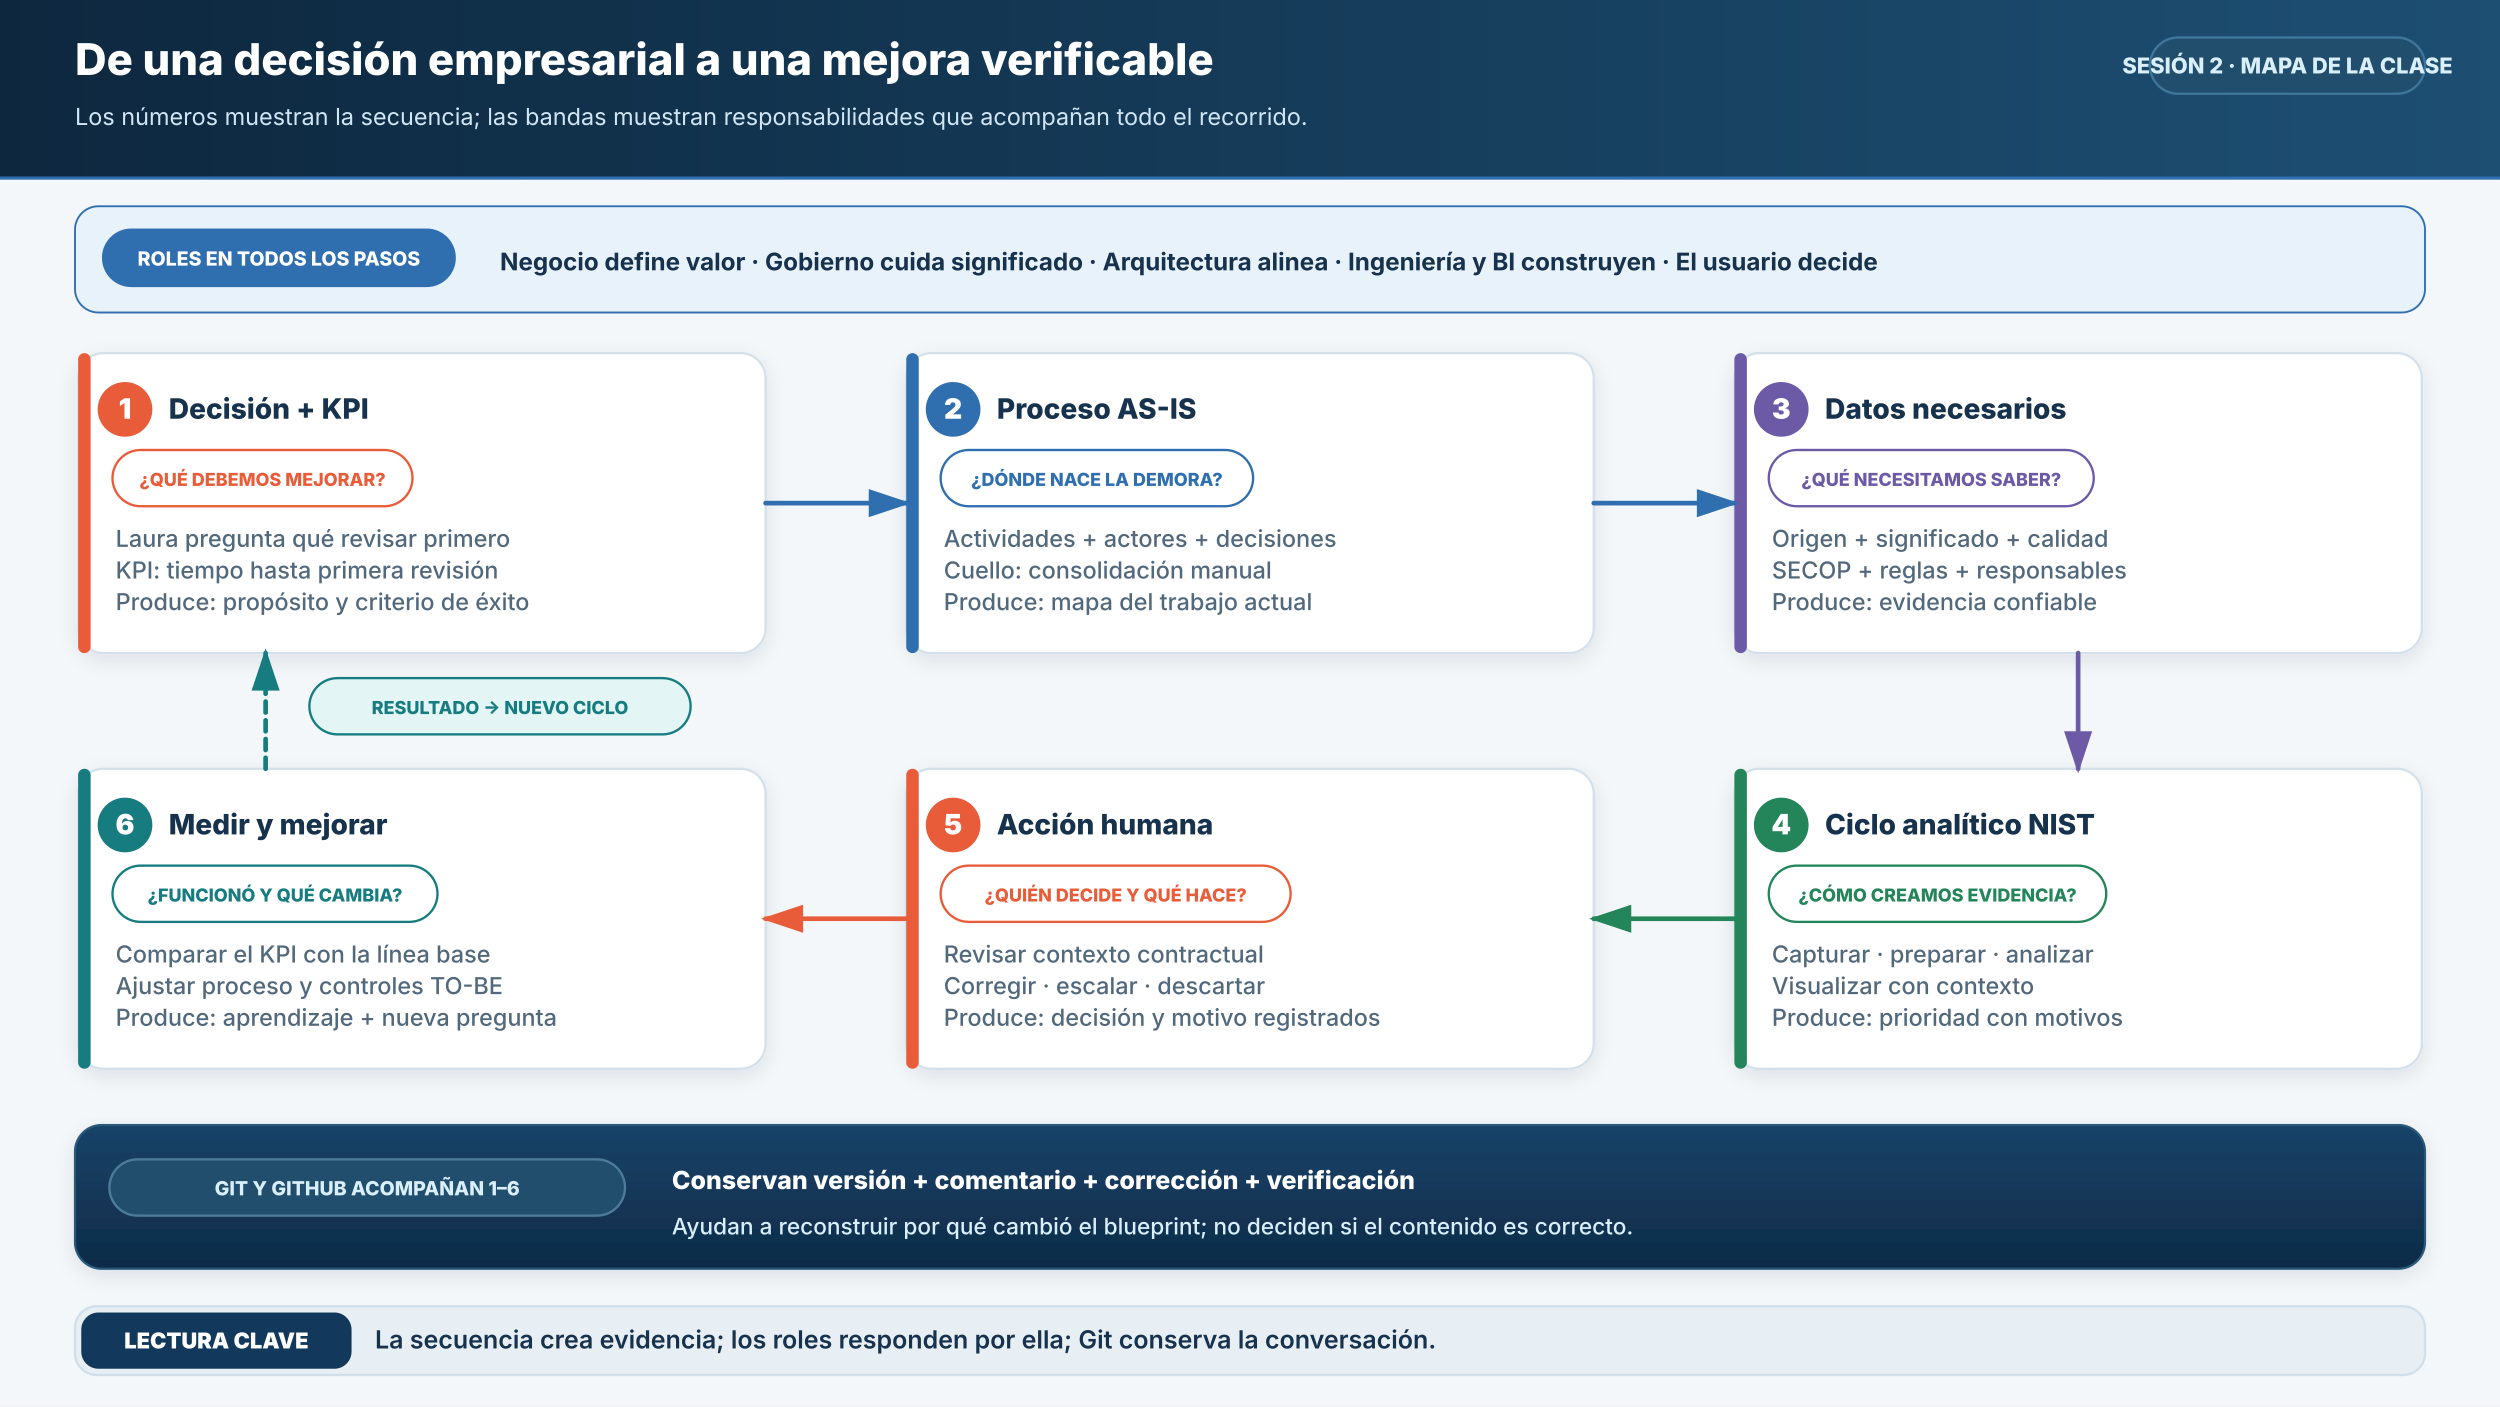
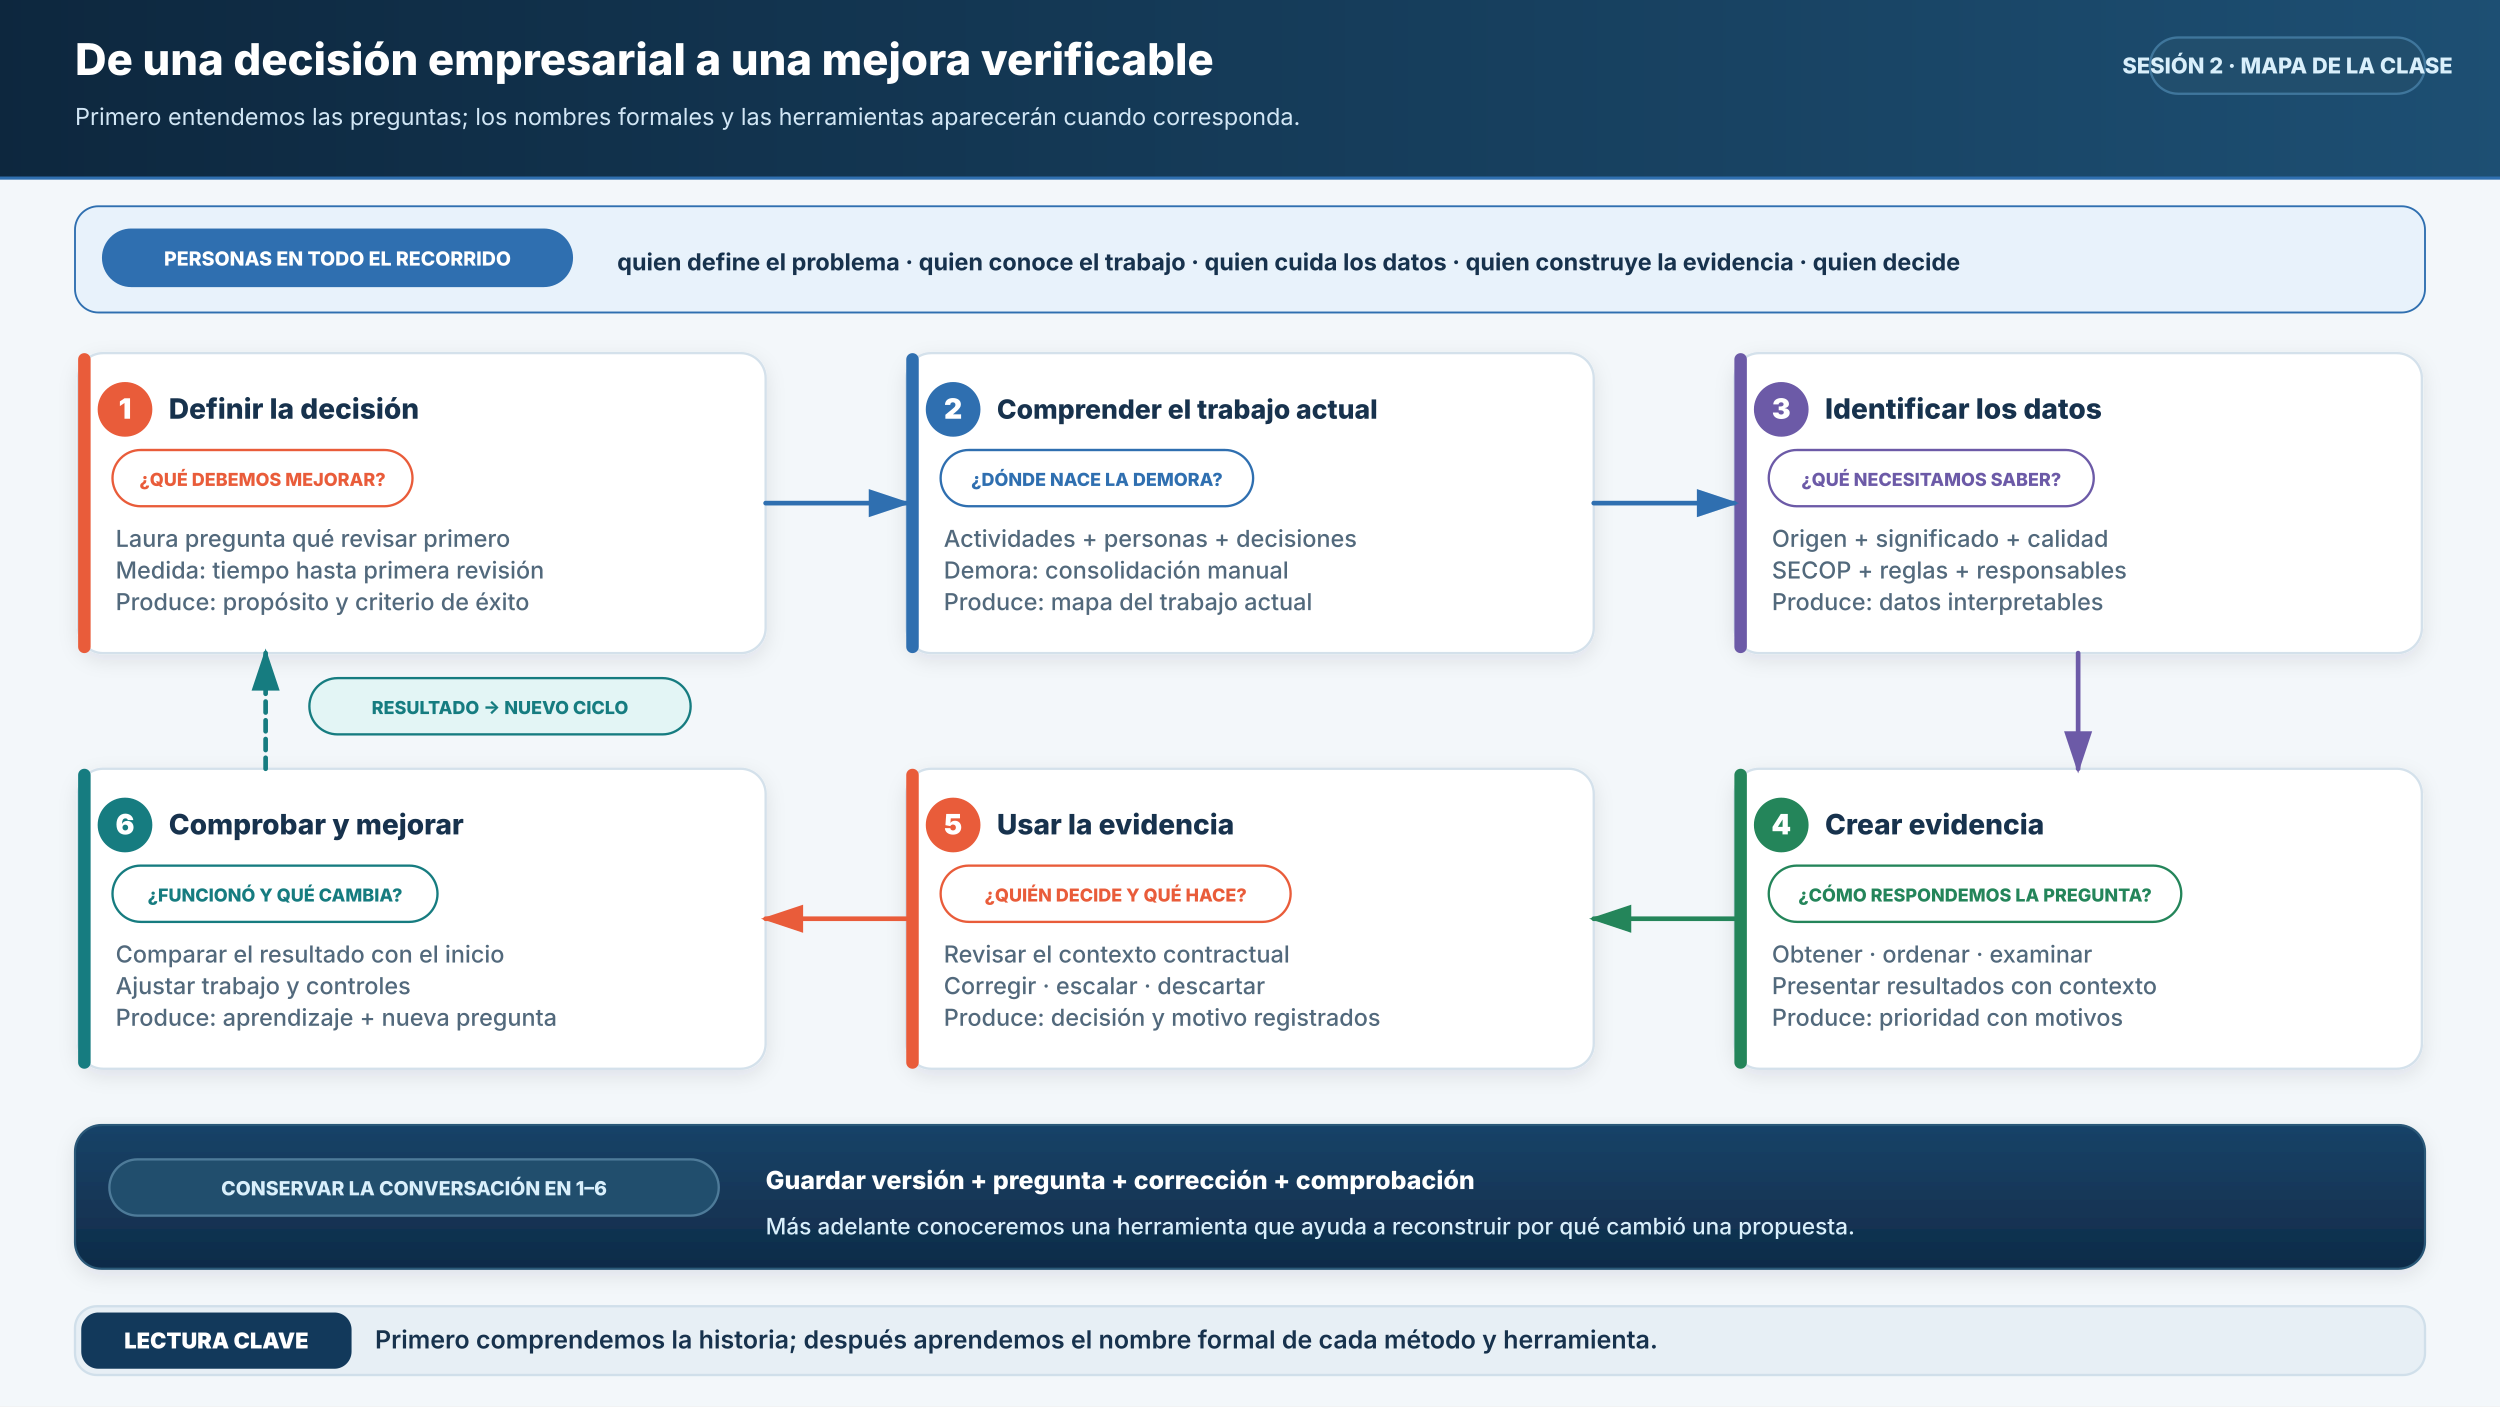
<svg xmlns="http://www.w3.org/2000/svg" width="1600" height="900" viewBox="0 0 1600 900" role="img" aria-labelledby="title desc">
  <defs>
    <linearGradient id="header-grad" x1="0" y1="0" x2="1" y2="0">
      <stop offset="0%" stop-color="#0D273E" />
      <stop offset="100%" stop-color="#1D4F73" />
    </linearGradient>
    <linearGradient id="navy-card-grad" x1="0" y1="0" x2="0" y2="1">
      <stop offset="0%" stop-color="#184368" />
      <stop offset="100%" stop-color="#0F2B48" />
    </linearGradient>
    <linearGradient id="hub-grad" x1="0" y1="0" x2="1" y2="1">
      <stop offset="0%" stop-color="#1C4B72" />
      <stop offset="100%" stop-color="#0A2238" />
    </linearGradient>
    <filter id="shadow" x="-10%" y="-10%" width="125%" height="130%">
      <feDropShadow dx="0" dy="4" stdDeviation="6" flood-color="#0F2B48" flood-opacity="0.09" />
    </filter>
    <filter id="shadow-lg" x="-15%" y="-15%" width="135%" height="140%">
      <feDropShadow dx="0" dy="8" stdDeviation="12" flood-color="#0F2B48" flood-opacity="0.14" />
    </filter>
    <marker id="arrow-blue" markerWidth="10" markerHeight="10" refX="8" refY="3" orient="auto">
      <path d="M0,0 L0,6 L9,3 z" fill="#2F6FB0" />
    </marker>
    <marker id="arrow-red" markerWidth="10" markerHeight="10" refX="8" refY="3" orient="auto">
      <path d="M0,0 L0,6 L9,3 z" fill="#C93F34" />
    </marker>
    <marker id="arrow-green" markerWidth="10" markerHeight="10" refX="8" refY="3" orient="auto">
      <path d="M0,0 L0,6 L9,3 z" fill="#24855A" />
    </marker>
    <marker id="arrow-purple" markerWidth="10" markerHeight="10" refX="8" refY="3" orient="auto">
      <path d="M0,0 L0,6 L9,3 z" fill="#6C5AA7" />
    </marker>
    <marker id="arrow-orange" markerWidth="10" markerHeight="10" refX="8" refY="3" orient="auto">
      <path d="M0,0 L0,6 L9,3 z" fill="#E95C3A" />
    </marker>
    <marker id="arrow-amber" markerWidth="10" markerHeight="10" refX="8" refY="3" orient="auto">
      <path d="M0,0 L0,6 L9,3 z" fill="#C98500" />
    </marker>
    <marker id="arrow-teal" markerWidth="10" markerHeight="10" refX="8" refY="3" orient="auto">
      <path d="M0,0 L0,6 L9,3 z" fill="#167C80" />
    </marker>
    <marker id="arrow-ink" markerWidth="10" markerHeight="10" refX="8" refY="3" orient="auto">
      <path d="M0,0 L0,6 L9,3 z" fill="#17324D" />
    </marker>
  </defs>
  <rect width="1600" height="900" fill="#F3F7FA" />
  <rect x="0" y="0" width="1600" height="114" rx="0" fill="url(#header-grad)" stroke="#0D273E" stroke-width="0" opacity="1" />
  <line x1="0" y1="114" x2="1600" y2="114" stroke="#2F6FB0" stroke-width="2" fill="none" stroke-linecap="round" />
  <rect x="1376" y="24" width="176" height="36" rx="18" fill="#214E6D" stroke="#3F769C" stroke-width="1.5" opacity="1" />
  <text x="1464.0" y="47" fill="#D9EFFB" font-family="Inter, -apple-system, Segoe UI, Arial, sans-serif" font-size="14" font-weight="800" text-anchor="middle" style="">
    <tspan x="1464.0" dy="0">SESIÓN 2 · MAPA DE LA CLASE</tspan>
  </text>
  <text x="48" y="48" fill="#FFFFFF" font-family="Inter, -apple-system, Segoe UI, Arial, sans-serif" font-size="28" font-weight="800" text-anchor="start" style="">
    <tspan x="48" dy="0">De una decisión empresarial a una mejora verificable</tspan>
  </text>
  <text x="48" y="80" fill="#D1E6F5" font-family="Inter, -apple-system, Segoe UI, Arial, sans-serif" font-size="15" font-weight="400" text-anchor="start" style="">
-     <tspan x="48" dy="0">Los números muestran la secuencia; las bandas muestran responsabilidades que acompañan todo el recorrido.</tspan>
+     <tspan x="48" dy="0">Primero entendemos las preguntas; los nombres formales y las herramientas aparecerán cuando corresponda.</tspan>
  </text>
  <rect x="48" y="132" width="1504" height="68" rx="15" fill="#E8F2FB" stroke="#2F6FB0" stroke-width="1.2" opacity="1" />
-   <rect x="66" y="147" width="225" height="36" rx="18" fill="#2F6FB0" stroke="#2F6FB0" stroke-width="1.5" opacity="1" />
-   <text x="178.5" y="170" fill="#FFFFFF" font-family="Inter, -apple-system, Segoe UI, Arial, sans-serif" font-size="12.5" font-weight="800" text-anchor="middle" style="">
-     <tspan x="178.5" dy="0">ROLES EN TODOS LOS PASOS</tspan>
-   </text>
-   <text x="320" y="173" fill="#17324D" font-family="Inter, -apple-system, Segoe UI, Arial, sans-serif" font-size="15.5" font-weight="700" text-anchor="start" style="">
-     <tspan x="320" dy="0">Negocio define valor · Gobierno cuida significado · Arquitectura alinea · Ingeniería y BI construyen · El usuario decide</tspan>
+   <rect x="66" y="147" width="300" height="36" rx="18" fill="#2F6FB0" stroke="#2F6FB0" stroke-width="1.5" opacity="1" />
+   <text x="216.0" y="170" fill="#FFFFFF" font-family="Inter, -apple-system, Segoe UI, Arial, sans-serif" font-size="12.5" font-weight="800" text-anchor="middle" style="">
+     <tspan x="216.0" dy="0">PERSONAS EN TODO EL RECORRIDO</tspan>
+   </text>
+   <text x="395" y="173" fill="#17324D" font-family="Inter, -apple-system, Segoe UI, Arial, sans-serif" font-size="15" font-weight="700" text-anchor="start" style="">
+     <tspan x="395" dy="0">quien define el problema · quien conoce el trabajo · quien cuida los datos · quien construye la evidencia · quien decide</tspan>
  </text>
  <rect x="50" y="226" width="440" height="192" rx="16" fill="#FFFFFF" stroke="#D4E1EB" stroke-width="1.5" opacity="1" filter="url(#shadow)" />
  <rect x="50" y="226" width="8" height="192" rx="4" fill="#E95C3A" stroke="#E95C3A" stroke-width="0" opacity="1" />
  <circle cx="80" cy="262" r="17" fill="#E95C3A" stroke="#E95C3A" stroke-width="1" />
  <text x="80" y="268" fill="#FFFFFF" font-family="Inter, -apple-system, Segoe UI, Arial, sans-serif" font-size="18" font-weight="900" text-anchor="middle" style="">
    <tspan x="80" dy="0">1</tspan>
  </text>
  <text x="108" y="268" fill="#17324D" font-family="Inter, -apple-system, Segoe UI, Arial, sans-serif" font-size="18" font-weight="800" text-anchor="start" style="">
-     <tspan x="108" dy="0">Decisión + KPI</tspan>
+     <tspan x="108" dy="0">Definir la decisión</tspan>
  </text>
  <rect x="72" y="288" width="192" height="36" rx="18" fill="#FFFFFF" stroke="#E95C3A" stroke-width="1.5" opacity="1" />
  <text x="168.0" y="311" fill="#E95C3A" font-family="Inter, -apple-system, Segoe UI, Arial, sans-serif" font-size="11.5" font-weight="800" text-anchor="middle" style="">
    <tspan x="168.0" dy="0">¿QUÉ DEBEMOS MEJORAR?</tspan>
  </text>
  <text x="74" y="350" fill="#52697C" font-family="Inter, -apple-system, Segoe UI, Arial, sans-serif" font-size="15" font-weight="500" text-anchor="start" style="">
    <tspan x="74" dy="0">Laura pregunta qué revisar primero</tspan>
-     <tspan x="74" dy="20.25">KPI: tiempo hasta primera revisión</tspan>
+     <tspan x="74" dy="20.25">Medida: tiempo hasta primera revisión</tspan>
    <tspan x="74" dy="20.25">Produce: propósito y criterio de éxito</tspan>
  </text>
  <rect x="580" y="226" width="440" height="192" rx="16" fill="#FFFFFF" stroke="#D4E1EB" stroke-width="1.5" opacity="1" filter="url(#shadow)" />
  <rect x="580" y="226" width="8" height="192" rx="4" fill="#2F6FB0" stroke="#2F6FB0" stroke-width="0" opacity="1" />
  <circle cx="610" cy="262" r="17" fill="#2F6FB0" stroke="#2F6FB0" stroke-width="1" />
  <text x="610" y="268" fill="#FFFFFF" font-family="Inter, -apple-system, Segoe UI, Arial, sans-serif" font-size="18" font-weight="900" text-anchor="middle" style="">
    <tspan x="610" dy="0">2</tspan>
  </text>
-   <text x="638" y="268" fill="#17324D" font-family="Inter, -apple-system, Segoe UI, Arial, sans-serif" font-size="18" font-weight="800" text-anchor="start" style="">
-     <tspan x="638" dy="0">Proceso AS-IS</tspan>
+   <text x="638" y="268" fill="#17324D" font-family="Inter, -apple-system, Segoe UI, Arial, sans-serif" font-size="17" font-weight="800" text-anchor="start" style="">
+     <tspan x="638" dy="0">Comprender el trabajo actual</tspan>
  </text>
  <rect x="602" y="288" width="200" height="36" rx="18" fill="#FFFFFF" stroke="#2F6FB0" stroke-width="1.5" opacity="1" />
  <text x="702.0" y="311" fill="#2F6FB0" font-family="Inter, -apple-system, Segoe UI, Arial, sans-serif" font-size="11.5" font-weight="800" text-anchor="middle" style="">
    <tspan x="702.0" dy="0">¿DÓNDE NACE LA DEMORA?</tspan>
  </text>
  <text x="604" y="350" fill="#52697C" font-family="Inter, -apple-system, Segoe UI, Arial, sans-serif" font-size="15" font-weight="500" text-anchor="start" style="">
-     <tspan x="604" dy="0">Actividades + actores + decisiones</tspan>
-     <tspan x="604" dy="20.25">Cuello: consolidación manual</tspan>
+     <tspan x="604" dy="0">Actividades + personas + decisiones</tspan>
+     <tspan x="604" dy="20.25">Demora: consolidación manual</tspan>
    <tspan x="604" dy="20.25">Produce: mapa del trabajo actual</tspan>
  </text>
  <rect x="1110" y="226" width="440" height="192" rx="16" fill="#FFFFFF" stroke="#D4E1EB" stroke-width="1.5" opacity="1" filter="url(#shadow)" />
  <rect x="1110" y="226" width="8" height="192" rx="4" fill="#6C5AA7" stroke="#6C5AA7" stroke-width="0" opacity="1" />
  <circle cx="1140" cy="262" r="17" fill="#6C5AA7" stroke="#6C5AA7" stroke-width="1" />
  <text x="1140" y="268" fill="#FFFFFF" font-family="Inter, -apple-system, Segoe UI, Arial, sans-serif" font-size="18" font-weight="900" text-anchor="middle" style="">
    <tspan x="1140" dy="0">3</tspan>
  </text>
  <text x="1168" y="268" fill="#17324D" font-family="Inter, -apple-system, Segoe UI, Arial, sans-serif" font-size="18" font-weight="800" text-anchor="start" style="">
-     <tspan x="1168" dy="0">Datos necesarios</tspan>
+     <tspan x="1168" dy="0">Identificar los datos</tspan>
  </text>
  <rect x="1132" y="288" width="208" height="36" rx="18" fill="#FFFFFF" stroke="#6C5AA7" stroke-width="1.5" opacity="1" />
  <text x="1236.0" y="311" fill="#6C5AA7" font-family="Inter, -apple-system, Segoe UI, Arial, sans-serif" font-size="11.5" font-weight="800" text-anchor="middle" style="">
    <tspan x="1236.0" dy="0">¿QUÉ NECESITAMOS SABER?</tspan>
  </text>
  <text x="1134" y="350" fill="#52697C" font-family="Inter, -apple-system, Segoe UI, Arial, sans-serif" font-size="15" font-weight="500" text-anchor="start" style="">
    <tspan x="1134" dy="0">Origen + significado + calidad</tspan>
    <tspan x="1134" dy="20.25">SECOP + reglas + responsables</tspan>
-     <tspan x="1134" dy="20.25">Produce: evidencia confiable</tspan>
+     <tspan x="1134" dy="20.25">Produce: datos interpretables</tspan>
  </text>
  <rect x="1110" y="492" width="440" height="192" rx="16" fill="#FFFFFF" stroke="#D4E1EB" stroke-width="1.5" opacity="1" filter="url(#shadow)" />
  <rect x="1110" y="492" width="8" height="192" rx="4" fill="#24855A" stroke="#24855A" stroke-width="0" opacity="1" />
  <circle cx="1140" cy="528" r="17" fill="#24855A" stroke="#24855A" stroke-width="1" />
  <text x="1140" y="534" fill="#FFFFFF" font-family="Inter, -apple-system, Segoe UI, Arial, sans-serif" font-size="18" font-weight="900" text-anchor="middle" style="">
    <tspan x="1140" dy="0">4</tspan>
  </text>
  <text x="1168" y="534" fill="#17324D" font-family="Inter, -apple-system, Segoe UI, Arial, sans-serif" font-size="18" font-weight="800" text-anchor="start" style="">
-     <tspan x="1168" dy="0">Ciclo analítico NIST</tspan>
-   </text>
-   <rect x="1132" y="554" width="216" height="36" rx="18" fill="#FFFFFF" stroke="#24855A" stroke-width="1.5" opacity="1" />
-   <text x="1240.0" y="577" fill="#24855A" font-family="Inter, -apple-system, Segoe UI, Arial, sans-serif" font-size="11.5" font-weight="800" text-anchor="middle" style="">
-     <tspan x="1240.0" dy="0">¿CÓMO CREAMOS EVIDENCIA?</tspan>
+     <tspan x="1168" dy="0">Crear evidencia</tspan>
+   </text>
+   <rect x="1132" y="554" width="264" height="36" rx="18" fill="#FFFFFF" stroke="#24855A" stroke-width="1.5" opacity="1" />
+   <text x="1264.0" y="577" fill="#24855A" font-family="Inter, -apple-system, Segoe UI, Arial, sans-serif" font-size="11.5" font-weight="800" text-anchor="middle" style="">
+     <tspan x="1264.0" dy="0">¿CÓMO RESPONDEMOS LA PREGUNTA?</tspan>
  </text>
  <text x="1134" y="616" fill="#52697C" font-family="Inter, -apple-system, Segoe UI, Arial, sans-serif" font-size="15" font-weight="500" text-anchor="start" style="">
-     <tspan x="1134" dy="0">Capturar · preparar · analizar</tspan>
-     <tspan x="1134" dy="20.25">Visualizar con contexto</tspan>
+     <tspan x="1134" dy="0">Obtener · ordenar · examinar</tspan>
+     <tspan x="1134" dy="20.25">Presentar resultados con contexto</tspan>
    <tspan x="1134" dy="20.25">Produce: prioridad con motivos</tspan>
  </text>
  <rect x="580" y="492" width="440" height="192" rx="16" fill="#FFFFFF" stroke="#D4E1EB" stroke-width="1.5" opacity="1" filter="url(#shadow)" />
  <rect x="580" y="492" width="8" height="192" rx="4" fill="#E95C3A" stroke="#E95C3A" stroke-width="0" opacity="1" />
  <circle cx="610" cy="528" r="17" fill="#E95C3A" stroke="#E95C3A" stroke-width="1" />
  <text x="610" y="534" fill="#FFFFFF" font-family="Inter, -apple-system, Segoe UI, Arial, sans-serif" font-size="18" font-weight="900" text-anchor="middle" style="">
    <tspan x="610" dy="0">5</tspan>
  </text>
  <text x="638" y="534" fill="#17324D" font-family="Inter, -apple-system, Segoe UI, Arial, sans-serif" font-size="18" font-weight="800" text-anchor="start" style="">
-     <tspan x="638" dy="0">Acción humana</tspan>
+     <tspan x="638" dy="0">Usar la evidencia</tspan>
  </text>
  <rect x="602" y="554" width="224" height="36" rx="18" fill="#FFFFFF" stroke="#E95C3A" stroke-width="1.5" opacity="1" />
  <text x="714.0" y="577" fill="#E95C3A" font-family="Inter, -apple-system, Segoe UI, Arial, sans-serif" font-size="11.5" font-weight="800" text-anchor="middle" style="">
    <tspan x="714.0" dy="0">¿QUIÉN DECIDE Y QUÉ HACE?</tspan>
  </text>
  <text x="604" y="616" fill="#52697C" font-family="Inter, -apple-system, Segoe UI, Arial, sans-serif" font-size="15" font-weight="500" text-anchor="start" style="">
-     <tspan x="604" dy="0">Revisar contexto contractual</tspan>
+     <tspan x="604" dy="0">Revisar el contexto contractual</tspan>
    <tspan x="604" dy="20.25">Corregir · escalar · descartar</tspan>
    <tspan x="604" dy="20.25">Produce: decisión y motivo registrados</tspan>
  </text>
  <rect x="50" y="492" width="440" height="192" rx="16" fill="#FFFFFF" stroke="#D4E1EB" stroke-width="1.5" opacity="1" filter="url(#shadow)" />
  <rect x="50" y="492" width="8" height="192" rx="4" fill="#167C80" stroke="#167C80" stroke-width="0" opacity="1" />
  <circle cx="80" cy="528" r="17" fill="#167C80" stroke="#167C80" stroke-width="1" />
  <text x="80" y="534" fill="#FFFFFF" font-family="Inter, -apple-system, Segoe UI, Arial, sans-serif" font-size="18" font-weight="900" text-anchor="middle" style="">
    <tspan x="80" dy="0">6</tspan>
  </text>
  <text x="108" y="534" fill="#17324D" font-family="Inter, -apple-system, Segoe UI, Arial, sans-serif" font-size="18" font-weight="800" text-anchor="start" style="">
-     <tspan x="108" dy="0">Medir y mejorar</tspan>
+     <tspan x="108" dy="0">Comprobar y mejorar</tspan>
  </text>
  <rect x="72" y="554" width="208" height="36" rx="18" fill="#FFFFFF" stroke="#167C80" stroke-width="1.5" opacity="1" />
  <text x="176.0" y="577" fill="#167C80" font-family="Inter, -apple-system, Segoe UI, Arial, sans-serif" font-size="11.5" font-weight="800" text-anchor="middle" style="">
    <tspan x="176.0" dy="0">¿FUNCIONÓ Y QUÉ CAMBIA?</tspan>
  </text>
  <text x="74" y="616" fill="#52697C" font-family="Inter, -apple-system, Segoe UI, Arial, sans-serif" font-size="15" font-weight="500" text-anchor="start" style="">
-     <tspan x="74" dy="0">Comparar el KPI con la línea base</tspan>
-     <tspan x="74" dy="20.25">Ajustar proceso y controles TO-BE</tspan>
+     <tspan x="74" dy="0">Comparar el resultado con el inicio</tspan>
+     <tspan x="74" dy="20.25">Ajustar trabajo y controles</tspan>
    <tspan x="74" dy="20.25">Produce: aprendizaje + nueva pregunta</tspan>
  </text>
  <line x1="490" y1="322" x2="580" y2="322" stroke="#2F6FB0" stroke-width="3" fill="none" stroke-linecap="round" marker-end="url(#arrow-blue)" />
  <line x1="1020" y1="322" x2="1110" y2="322" stroke="#2F6FB0" stroke-width="3" fill="none" stroke-linecap="round" marker-end="url(#arrow-blue)" />
  <line x1="1330" y1="418" x2="1330" y2="492" stroke="#6C5AA7" stroke-width="3" fill="none" stroke-linecap="round" marker-end="url(#arrow-purple)" />
  <line x1="1110" y1="588" x2="1020" y2="588" stroke="#24855A" stroke-width="3" fill="none" stroke-linecap="round" marker-end="url(#arrow-green)" />
  <line x1="580" y1="588" x2="490" y2="588" stroke="#E95C3A" stroke-width="3" fill="none" stroke-linecap="round" marker-end="url(#arrow-orange)" />
  <path d="M170 492 C170 458 170 452 170 418" stroke="#167C80" stroke-width="3" fill="none" stroke-linecap="round" stroke-linejoin="round" marker-end="url(#arrow-teal)" stroke-dasharray="7 5" />
  <rect x="198" y="434" width="244" height="36" rx="18" fill="#E3F5F5" stroke="#167C80" stroke-width="1.5" opacity="1" />
  <text x="320.0" y="457" fill="#167C80" font-family="Inter, -apple-system, Segoe UI, Arial, sans-serif" font-size="11.5" font-weight="800" text-anchor="middle" style="">
    <tspan x="320.0" dy="0">RESULTADO → NUEVO CICLO</tspan>
  </text>
  <rect x="48" y="720" width="1504" height="92" rx="17" fill="url(#navy-card-grad)" stroke="#2A5878" stroke-width="1.4" opacity="1" filter="url(#shadow)" />
-   <rect x="70" y="742" width="330" height="36" rx="18" fill="#214E6D" stroke="#4E7B99" stroke-width="1.5" opacity="1" />
-   <text x="235.0" y="765" fill="#D9EFFB" font-family="Inter, -apple-system, Segoe UI, Arial, sans-serif" font-size="12.5" font-weight="800" text-anchor="middle" style="">
-     <tspan x="235.0" dy="0">GIT Y GITHUB ACOMPAÑAN 1–6</tspan>
-   </text>
-   <text x="430" y="761" fill="#FFFFFF" font-family="Inter, -apple-system, Segoe UI, Arial, sans-serif" font-size="16" font-weight="800" text-anchor="start" style="">
-     <tspan x="430" dy="0">Conservan versión + comentario + corrección + verificación</tspan>
-   </text>
-   <text x="430" y="790" fill="#D9EFFB" font-family="Inter, -apple-system, Segoe UI, Arial, sans-serif" font-size="14.5" font-weight="500" text-anchor="start" style="">
-     <tspan x="430" dy="0">Ayudan a reconstruir por qué cambió el blueprint; no deciden si el contenido es correcto.</tspan>
+   <rect x="70" y="742" width="390" height="36" rx="18" fill="#214E6D" stroke="#4E7B99" stroke-width="1.5" opacity="1" />
+   <text x="265.0" y="765" fill="#D9EFFB" font-family="Inter, -apple-system, Segoe UI, Arial, sans-serif" font-size="12.5" font-weight="800" text-anchor="middle" style="">
+     <tspan x="265.0" dy="0">CONSERVAR LA CONVERSACIÓN EN 1–6</tspan>
+   </text>
+   <text x="490" y="761" fill="#FFFFFF" font-family="Inter, -apple-system, Segoe UI, Arial, sans-serif" font-size="16" font-weight="800" text-anchor="start" style="">
+     <tspan x="490" dy="0">Guardar versión + pregunta + corrección + comprobación</tspan>
+   </text>
+   <text x="490" y="790" fill="#D9EFFB" font-family="Inter, -apple-system, Segoe UI, Arial, sans-serif" font-size="14.5" font-weight="500" text-anchor="start" style="">
+     <tspan x="490" dy="0">Más adelante conoceremos una herramienta que ayuda a reconstruir por qué cambió una propuesta.</tspan>
  </text>
  <rect x="48" y="836" width="1504" height="44" rx="14" fill="#E7EFF5" stroke="#D0DFEA" stroke-width="1.5" opacity="1" />
  <rect x="52" y="840" width="173" height="36" rx="11" fill="#12395B" stroke="#12395B" stroke-width="0" opacity="1" />
  <text x="138.5" y="863" fill="#FFFFFF" font-family="Inter, -apple-system, Segoe UI, Arial, sans-serif" font-size="14" font-weight="900" text-anchor="middle" style="">
    <tspan x="138.5" dy="0">LECTURA CLAVE</tspan>
  </text>
  <text x="240" y="863" fill="#17324D" font-family="Inter, -apple-system, Segoe UI, Arial, sans-serif" font-size="16" font-weight="600" text-anchor="start" style="">
-     <tspan x="240" dy="0">La secuencia crea evidencia; los roles responden por ella; Git conserva la conversación.</tspan>
+     <tspan x="240" dy="0">Primero comprendemos la historia; después aprendemos el nombre formal de cada método y herramienta.</tspan>
  </text>
</svg>
